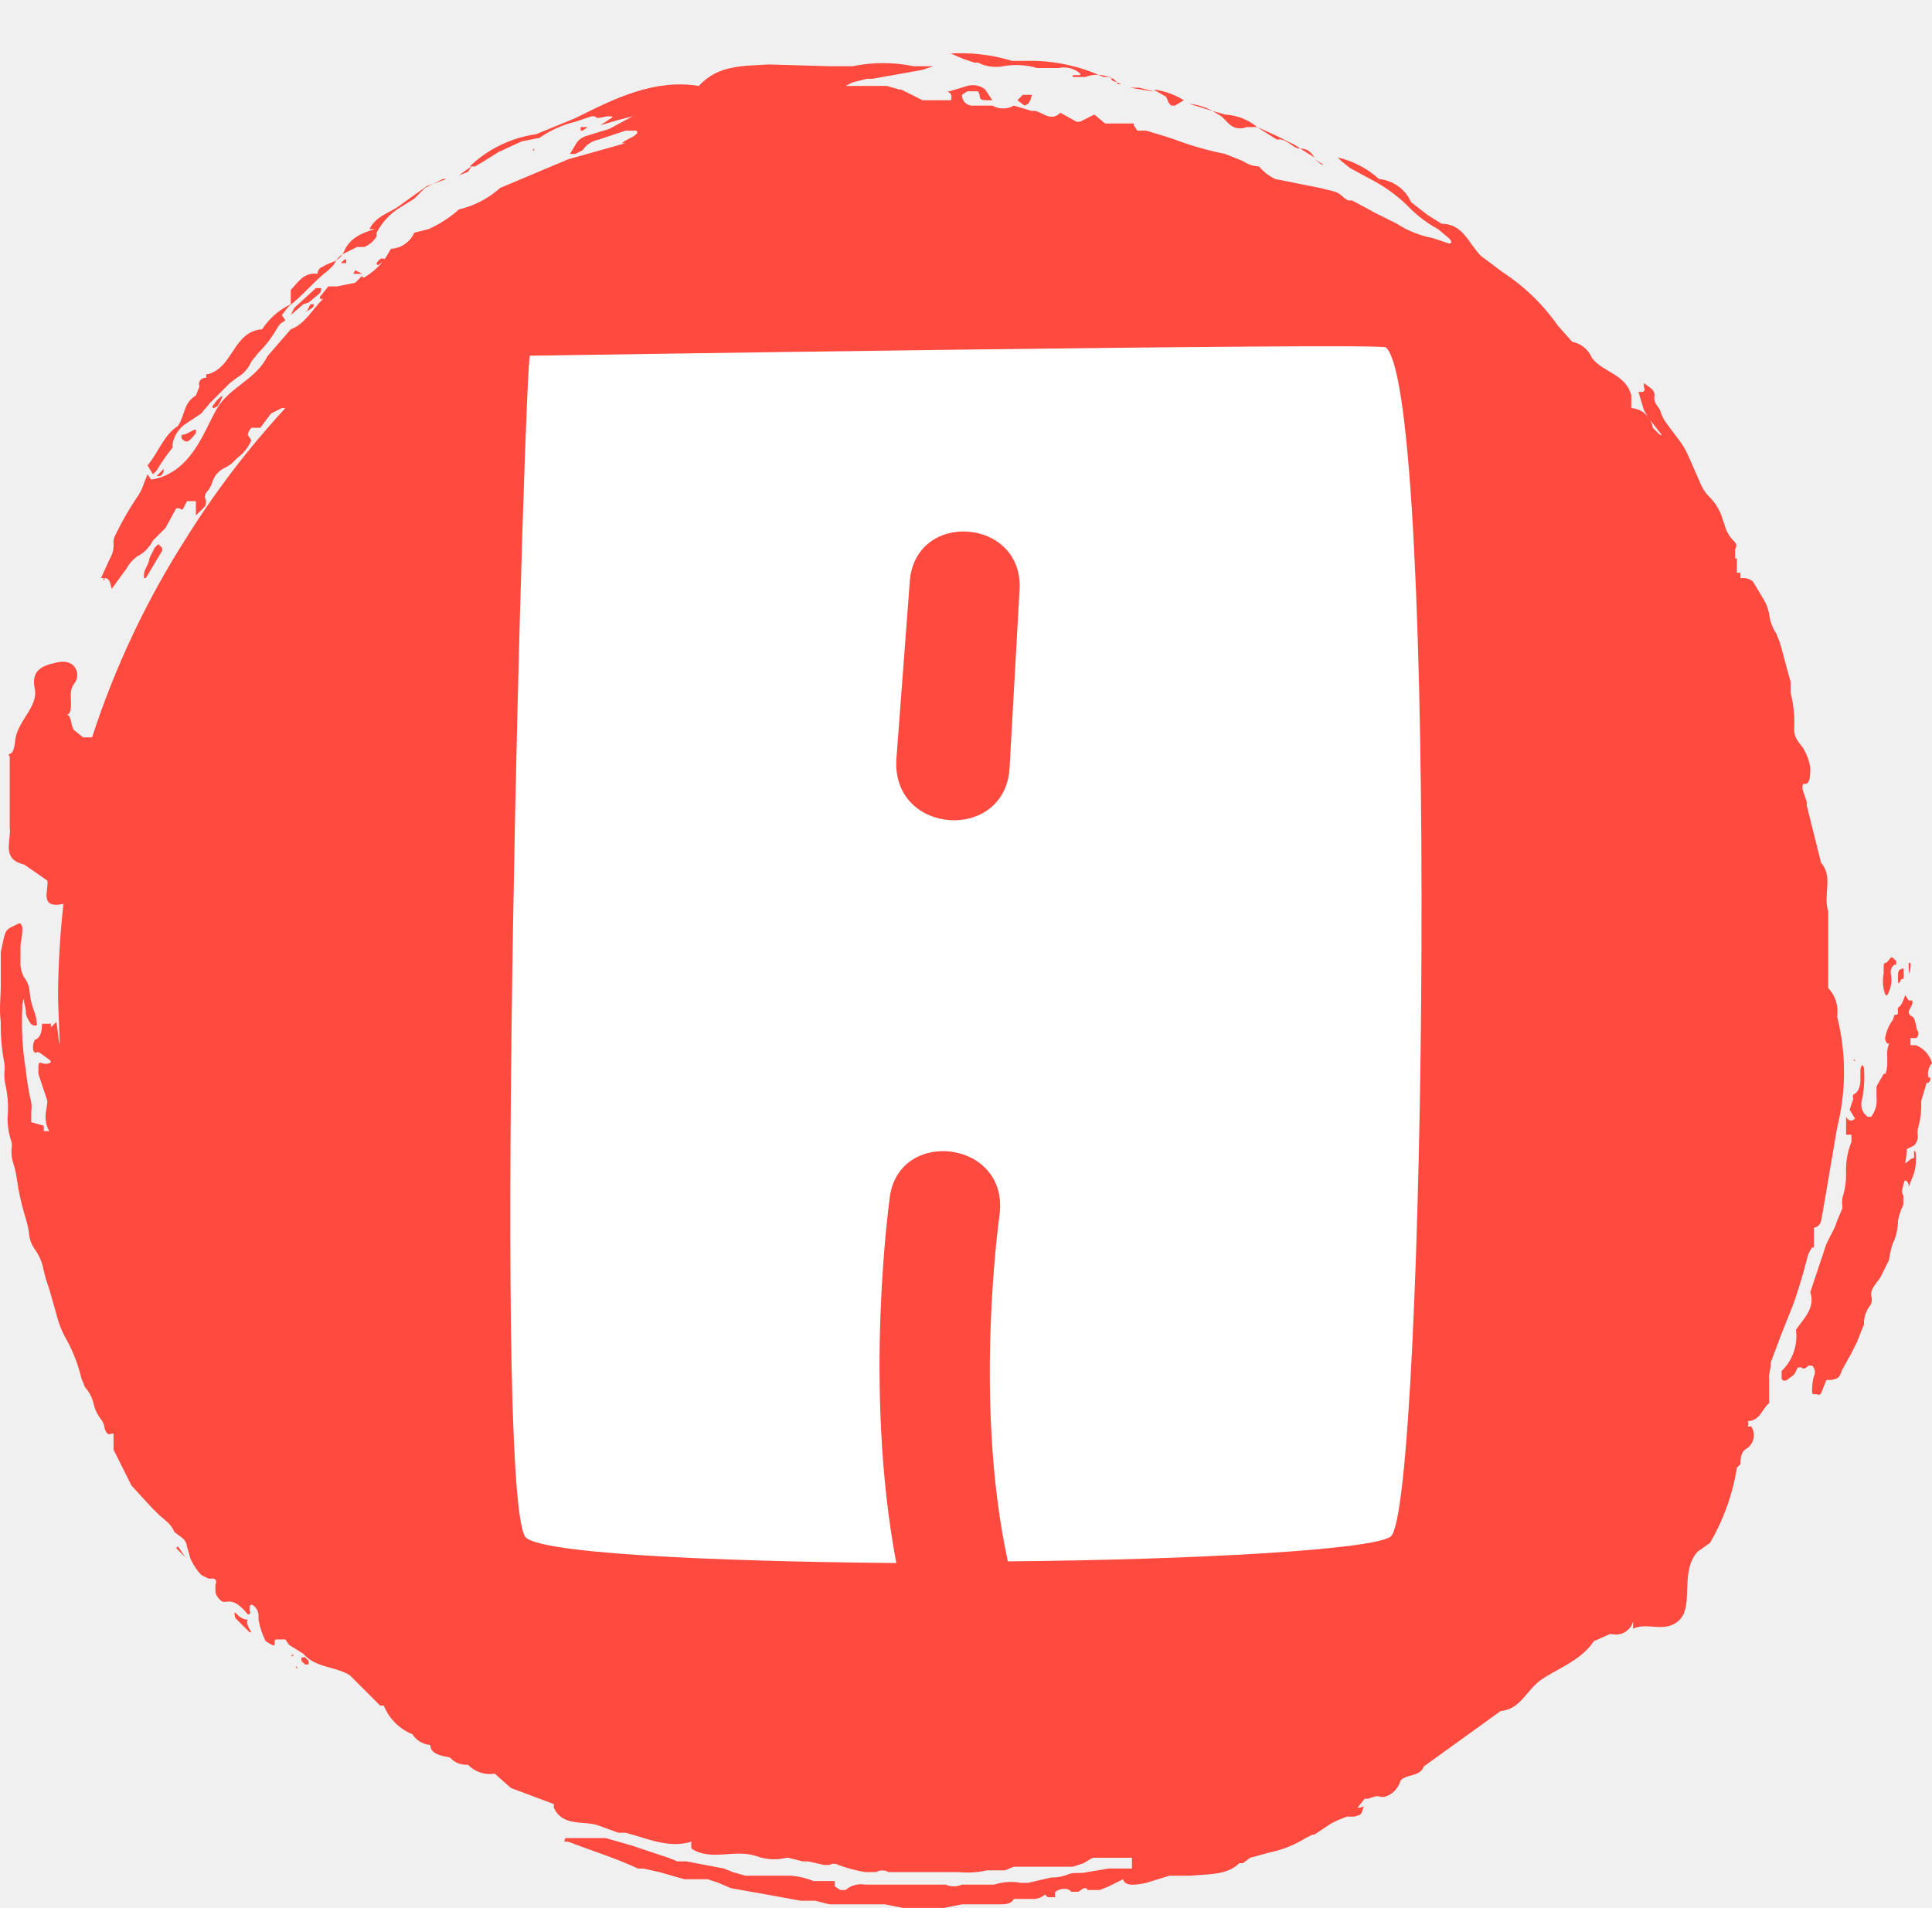
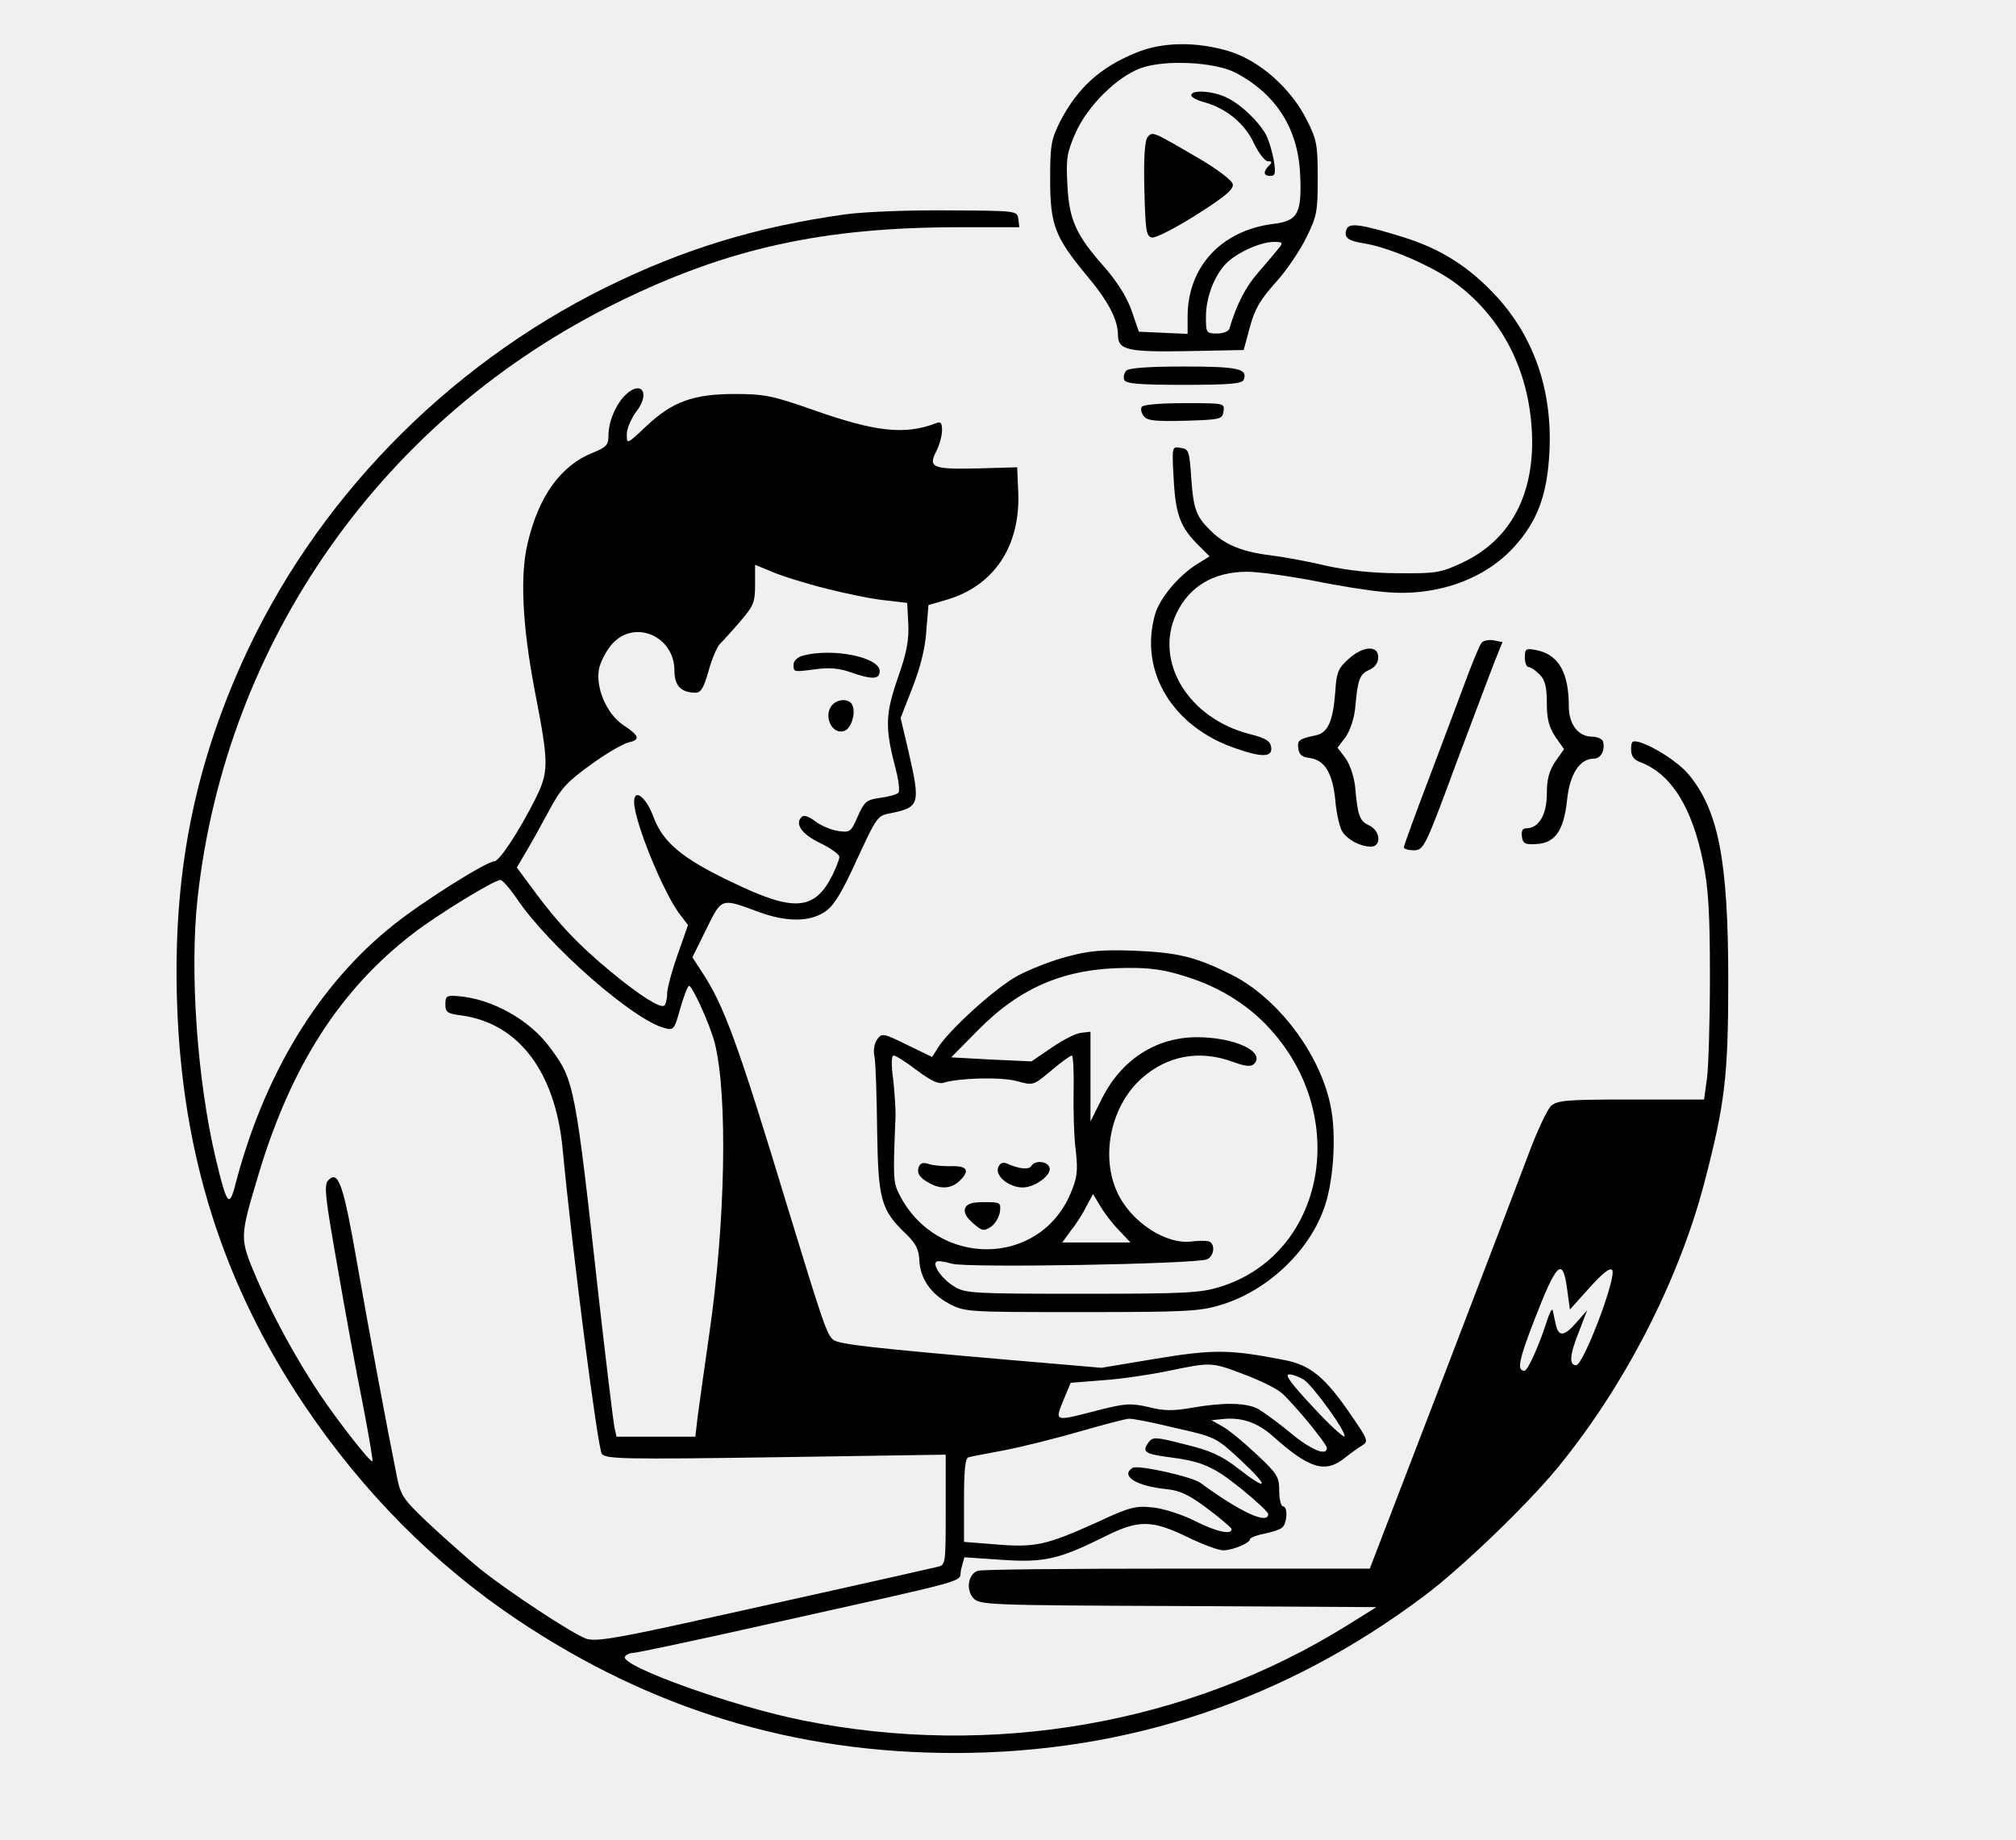
- <svg xmlns="http://www.w3.org/2000/svg" width="308.761" height="304.916" viewBox="0 0 106.008 104.687" class="css-1j8o68f" version="1.1" id="svg23">
-   <defs id="SvgjsDefs2684" />
-   <g id="SvgjsG2685" featurekey="rootContainer" transform="matrix(0.9820593,0,0,0.9820593,-0.05456052,0)" fill="#ff4a3f">
-     <g id="g17">
-       <path d="M19.8 15.3h.5l-.4-.2zm.5.1zm.8-.7c0 .1 0 .1.1.1l.4-.3c-.2-.1-.3-.1-.5.2zm.4-.2zm-4.1 2.3zm-.2.6l.3-.2c.1-.1.1-.2.1-.2h-.2l-.2.4c-.1-.1-.1 0 0 0zm2.2-2.9h-.1l-.2.2h.3zm-2.1 2.4l.6-.5c.1-.1.1-.2.1-.3h-.3l-1.2 1.1-.2.4.7-.6zm-1.1.8z" id="path3" />
-       <path d="M9.7 25v-.2a1.7 1.7 0 0 1 .7-1.1l.9-.6.5-.6.7-.7.4-.4.4-.3a1.9 1.9 0 0 0 .8-.9l.4-.5a5.9 5.9 0 0 0 1-1.3l.2-.3.3-.2-.2-.3.4-.5c.8-.6 1.4-1.4 2.2-2l.3-.3a1.4 1.4 0 0 1 .5-.6l.8-.4h.4a1.4 1.4 0 0 0 .7-.6V13a3.5 3.5 0 0 1 1.3-1.4l.8-.5.2-.2.4-.4 1-.5h.2l-1.1.4-1.4 1c-.6.5-1.4.6-1.8 1.4h.3c-.7.2-1.4.5-1.7 1.2s-.8.6-1.2.9a.4.4 0 0 0-.3.4c-.8-.1-1.1.5-1.5.9v.8a3.9 3.9 0 0 0-1.6 1.4c-1.6.1-1.6 2.1-3 2.5h-.1a.2.2 0 0 0 0 .2c-.3 0-.5.2-.4.5l-.2.5c-.7.4-.6 1.1-1 1.7-.8.5-1.1 1.5-1.7 2.2l.3.5.2-.2a11.6 11.6 0 0 1 .9-1.3zM53.9 3.3l.6.2h.2a2.2 2.2 0 0 0 1.4.2 4.1 4.1 0 0 1 1.9.1h1.2a1.4 1.4 0 0 1 1.2.3.1.1 0 0 1 0 .1H60a.1.1 0 0 0 0 .1h.7a1.8 1.8 0 0 1 1.3 0c.2 0 .1.1.2.2l.5.2h-.2c-.2-.4-.5-.4-.8-.4a9.7 9.7 0 0 0-4.3-.9h-.8A9.8 9.8 0 0 0 53 3h.2zm7.3 3.1zM50.3 4.7zm10.9 1.7h.2-.2zM19 14.7zm32.1-10zm17.6 2.2a.9.9 0 0 0 1 .2h.6a3.1 3.1 0 0 0-1.8-.7l-.7-.2.5.3zm-3.4-1.3c0 .1.1.2.2.3h.2l.5-.3a4.2 4.2 0 0 0-1.7-.6l.7.4zm7.4 2.7l.8.5c-.2-.3-.4-.5-.8-.5z" id="path5" />
-       <path d="M99 76.1l.6-1.6.6-1.5c.2-.5.6-1.8.8-2.6a1.7 1.7 0 0 1 .3-.7h.1v-1.1c.5-.1.4-.6.5-.9l.8-4.7a12.7 12.7 0 0 0 0-6.2 1.9 1.9 0 0 0-.5-1.6v-4.3c-.3-.9.3-1.9-.4-2.7L101 45a.4.4 0 0 0 0-.2l-.2-.6a.5.5 0 0 1 0-.4h.1c.3 0 .3-.5.3-.9a3 3 0 0 0-.4-1.1l-.3-.4a1.1 1.1 0 0 1-.2-.7 6.7 6.7 0 0 0-.2-2v-.6c-.2-.7-.4-1.5-.6-2.2l-.2-.5a2.5 2.5 0 0 1-.4-1.1 2.5 2.5 0 0 0-.3-.8l-.6-1a.8.8 0 0 0-.6-.2h-.1V32h-.2v-.8H97V31a.4.4 0 0 0 0-.1v-.2c.1-.2.1-.3-.1-.5a1.8 1.8 0 0 1-.4-.6l-.2-.6a2.9 2.9 0 0 0-.7-1.2 2.2 2.2 0 0 1-.5-.7l-.7-1.6a4.3 4.3 0 0 0-.6-1l-.6-.8a2.4 2.4 0 0 1-.4-.8l-.2-.3a.6.6 0 0 1-.1-.5.5.5 0 0 0-.2-.4l-.4-.3v.2c.1.2 0 .3-.1.3h-.2l.3 1 .3.5.7.9h-.1l-.2-.2-.2-.2a1.3 1.3 0 0 0-1.2-1.1v-.7c-.3-1.2-1.6-1.3-2.2-2.1a1.5 1.5 0 0 0-1.1-.9l-.8-.9a11.3 11.3 0 0 0-3.1-3l-.8-.6-.4-.3c-.7-.7-1-1.8-2.2-1.8l-.8-.5-.9-.7a2.2 2.2 0 0 0-1.8-1.3 5.1 5.1 0 0 0-2.3-1.2l.2.2.5.4 1.3.7a8.5 8.5 0 0 1 2.1 1.6 6.8 6.8 0 0 0 1.5 1.1l.6.5c.1.1.2.2.1.3H81l-.9-.3a5.6 5.6 0 0 1-2-.8l-1.2-.6-1.3-.7h-.2c-.3-.1-.4-.4-.8-.5l-.8-.2-2.5-.5a2.6 2.6 0 0 1-.9-.7 1.7 1.7 0 0 1-.9-.3l-1-.4a18.1 18.1 0 0 1-2.8-.8l-.6-.2-1-.3h-.5l-.2-.3v-.1h-1.6l-.6-.5-.4.2-.4.2h-.2l-.9-.5c-.6.6-1.1-.2-1.6-.1l-1-.3a1.2 1.2 0 0 1-1.2 0h-1.2a.6.6 0 0 1-.5-.6l.3-.2h.6a.7.7 0 0 1 .1.3c0 .2.2.2.5.2h.2l-.4-.6a1.1 1.1 0 0 0-1-.2l-1 .3H53c.3.2.2.3.2.5h-1.6l-.4-.2-.8-.4h-.1l-.7-.2h-2.3l.4-.2.8-.2h.3l1.7-.3 1.1-.2.6-.2h-1.1a8.4 8.4 0 0 0-3.4 0h-1.3L43 3.6c-1.4.1-2.8 0-3.9 1.2-2.5-.4-4.7.7-6.9 1.8l-2.2.9a6.7 6.7 0 0 0-3.7 1.8h.3l.5-.3.8-.5 1.3-.6 1-.2a6 6 0 0 1 2-.9l.9-.3h.2c.1.2.5 0 .7 0h.2c.1 0 .1.1 0 .1l-.6.4 1-.3.8-.2-1.3.7-1.3.4a1 1 0 0 0-.6.5l-.3.5h.3l.4-.2a1.4 1.4 0 0 1 .9-.6l1.5-.5h.5a.1.1 0 0 1 .1.2c-.2.2-.6.3-.8.5h.2l-3.2.9-3.8 1.6a5.2 5.2 0 0 1-2.3 1.2 6.6 6.6 0 0 1-1.7 1.1l-.8.2a1.5 1.5 0 0 1-1.3.9l-.3.5a3.7 3.7 0 0 1-1.2 1.1h-.1v-.1l-.2.2-.2.2-1 .2h-.5l-.4.5c-.1.1-.1.2 0 .2h.1c-.6.6-1 1.4-1.8 1.7L15 19.9c-.6 1.2-1.8 1.6-2.6 2.6s-1.4 3.9-3.9 4.3l-.2-.3-.2.5a2.7 2.7 0 0 1-.4.8 16.9 16.9 0 0 0-1.2 2.1.8.8 0 0 0-.1.5 1.4 1.4 0 0 1-.2.8l-.5 1.1h.2c.3 0 .3.3.4.6l.8-1.1a2.2 2.2 0 0 1 .6-.7 2 2 0 0 0 .9-.9l.3-.3.4-.4.6-1.1h.2c.1.1.1.1.2 0l.2-.4h.5v.8l.5-.5a.5.5 0 0 0 0-.5.4.4 0 0 1 .1-.3 1.5 1.5 0 0 0 .3-.5 1.3 1.3 0 0 1 .8-.9l.3-.2.3-.3a2.4 2.4 0 0 0 .8-1l-.2-.3c0-.1.1-.3.2-.4h.5l.6-.8.6-.3h.2a48.8 48.8 0 0 0-5.5 7.2h-.1.1a48.4 48.4 0 0 0-5.3 11.2h-.5l-.5-.4c-.2-.2-.1-.7-.4-.9h.1c.3-.5-.1-1.2.3-1.7s.1-1.4-.9-1.2-1.5.5-1.3 1.5-1 1.8-1.1 2.9-.5.5-.3.9v3.9c.1.8-.5 1.8.8 2.1l1.3.9c.1.5-.5 1.6.9 1.3a49.2 49.2 0 0 0-.3 5c0 1.1.1 2.2.1 3.3v-.4c-.1-.4-.1-.8-.2-1.3l-.3.3v-.2h-.5c0 .5-.1.8-.4.9a.9.9 0 0 0-.1.5c0 .1.1.3.2.2s.4.2.7.4-.2.3-.4.2-.2.1-.2.3v.3l.5 1.5c0 .3-.1.6-.1.9a1.7 1.7 0 0 0 .2.8h-.3v-.3l-.7-.2v-.6a1.5 1.5 0 0 0 0-.5 14.6 14.6 0 0 1-.3-1.8 16.6 16.6 0 0 1-.2-3.5.9.9 0 0 1 .1-.5v.2a2.9 2.9 0 0 1 .1.5.8.8 0 0 0 .1.4c.1.2.2.4.4.4s.1-.1.1-.2a2.1 2.1 0 0 0-.1-.5 4.2 4.2 0 0 1-.3-1.3 1.5 1.5 0 0 0-.3-.7 1.6 1.6 0 0 1-.2-.9v-.8c0-.3.1-.6.1-.9a.5.5 0 0 0-.1-.4h-.1c-.8.4-.7.2-1 1.6V55c0 .7-.1 1.4 0 2.1a10.8 10.8 0 0 0 .2 2.3 1.8 1.8 0 0 1 0 .5 3.1 3.1 0 0 0 .1.9 5.9 5.9 0 0 1 .1 1.3 3.9 3.9 0 0 0 .2 1.7 1.2 1.2 0 0 1 0 .4 2.1 2.1 0 0 0 .1.8 4.9 4.9 0 0 1 .2.9 14 14 0 0 0 .5 2.2 5 5 0 0 1 .2 1 1.7 1.7 0 0 0 .3.7 2.9 2.9 0 0 1 .5 1.2 8.5 8.5 0 0 0 .3 1l.4 1.4a5.4 5.4 0 0 0 .6 1.5 8.5 8.5 0 0 1 .8 2.1l.2.5a2.1 2.1 0 0 1 .5 1 2.1 2.1 0 0 0 .4.8 1 1 0 0 1 .2.5c.1.3.2.4.4.3h.1v.9l.5 1 .5 1 1.1 1.2.4.4c.3.3.7.5.9 1l.4.3a.7.7 0 0 1 .3.5l.2.7a3.3 3.3 0 0 0 .6.9l.4.2h.3a.2.2 0 0 1 .1.3 2.5 2.5 0 0 0 0 .5.9.9 0 0 0 .4.5h.2c.4-.1.8.2 1.2.7h.1c0-.1.1-.1 0-.2v-.2c0-.1.1-.2.2-.1a.7.7 0 0 1 .3.6v.2a4.3 4.3 0 0 0 .4 1.2c.5.3.5.3.5.1s0-.2.2-.2h.4l.2.3.8.5c.7.8 1.8.7 2.6 1.2l1.7 1.7h.2a2.9 2.9 0 0 0 1.6 1.6 1.3 1.3 0 0 0 1 .6c0 .5.6.6 1.1.7a1.2 1.2 0 0 0 .8.4h.2a1.7 1.7 0 0 0 1.5.5l.9.8 2.4.9v.2c.5 1.1 1.7.7 2.5 1l1.1.4h.4c1.2.3 2.4.9 3.7.5a.7.7 0 0 0 0 .4c1.1.7 2.4 0 3.6.4a2.9 2.9 0 0 0 1.7.1h.1l.8.2h.3l.9.2h.3a.5.5 0 0 1 .5 0 7.9 7.9 0 0 0 1.5.4h.6a.7.7 0 0 1 .7 0h3.9a5 5 0 0 0 1.6-.1h1l.5-.2H60l.6-.2.5-.3h2.2v.6H62l-1.2.2c-.4.1-.7 0-1 .1a2.4 2.4 0 0 1-1 .2l-1.3.3h-.4a3.1 3.1 0 0 0-1.5.1h-1.8a1.1 1.1 0 0 1-.9 0h-4.5a1.3 1.3 0 0 0-1.1.3H47l-.3-.2v-.3h-1.2a4.1 4.1 0 0 0-1.3-.3h-2.5l-.7-.2-.5-.2-2.1-.4h-.5l-.5-.2-2.1-.7-1.4-.4h-2.2c-.1 0-.1.1-.1.2h.2c1.3.5 2.6.9 3.9 1.5h.3l.9.2 1.4.4h1.3l.6.2.7.3 1.7.3 1.1.2 1.1.2h.8l.8.2h3.1l1 .2h2.3l1-.2H56c.4 0 .6-.1.7-.3h1a1 1 0 0 0 .8-.3c-.1.1 0 .1.1.2h.4v-.2c0-.1 0-.1.2-.2s.6-.1.7.1h.4l.3-.2c.2 0 .2 0 .2.1h.7l.5-.2.8-.4c.1.3.4.4 1.3.2l1.3-.4h1.2c.9-.1 2 0 2.7-.7h.2l.4-.3 1.1-.3a6.1 6.1 0 0 0 2-.8l.4-.2h.1l.9-.6.4-.2.5-.2h.4c.4-.1.4-.1.5-.4s0-.1-.2-.1h-.1l.4-.5h.2c.3-.1.5-.2.7-.1h.2a1.3 1.3 0 0 0 .9-.9c.3-.4 1.1-.2 1.3-.8l4.3-3.1c1.1-.1 1.4-1.1 2.2-1.7s2.3-1.1 3-2.2l.9-.4h.1a1 1 0 0 0 1.2-.7v.4c.8-.4 1.8.3 2.6-.5s0-2.7 1-3.8l.7-.5a12.1 12.1 0 0 0 1.5-4.2l.2-.2c0-.3 0-.7.4-.9a.9.9 0 0 0 .2-1.2h-.2a.3.3 0 0 0 0-.3c.7 0 .8-.7 1.2-1V77a.5.5 0 0 1 0-.2 3.8 3.8 0 0 0 .1-.7zM5.9 32.2z" id="path7" />
-       <path d="M26.4 9.3l-.3.2-.4.3.5-.2zm6.1-2h.1l.3-.2h-.4zm-2.6 1l-.1.1h.1v-.1zm-1.5 1.4zm1.3-.2zm-6.3 3.1zM9.2 26.2l-.4.4H9a.4.4 0 0 0 .2-.4zm3-3.5a2.1 2.1 0 0 0 .3-.6 1.5 1.5 0 0 0-.5.5c-.1.1-.1.2 0 .2zM11 24.2V24c-.2 0-.5.3-.8.3v.2c.3.3.4.2.8-.3zm3 66.2zM73.9 9.2h.1l-.5-.3zm-2.5-1.4c.5-.1.8.4 1.2.5h.1l-.3-.2-1-.5-1.1-.5.3.2zM52.8 3.1zm11.7 2h-.1l-1.2-.2h.5zm2 .7l1.3.4a3.3 3.3 0 0 0-1.3-.4zm-9 0a1 1 0 0 0 .2-.5h-.5l-.3.3.4.3zm9 1.6zM49.9 4.2zm2.9.7zM48.5 4zm13.8 2.1a.5.5 0 0 0 0 .1zm44.8 52.3h-.3V58h.3c.1 0 .2-.3.1-.4s-.1-.7-.3-.8a.3.3 0 0 1-.2-.3l.2-.4a.4.4 0 0 0 0-.2h-.2l-.2-.3c-.1.3-.2.6-.4.7a.5.5 0 0 0 0 .2c0 .1 0 .2-.1.2h-.1a1.1 1.1 0 0 1-.1.3 2.3 2.3 0 0 0-.4.9.4.4 0 0 0 .1.4h.1a1.7 1.7 0 0 0-.1.8v.4a1.8 1.8 0 0 1-.1.5h-.1l-.4.7v.6a1.5 1.5 0 0 1-.3 1.1h-.2l-.2-.2a.9.9 0 0 1-.1-.8 6.5 6.5 0 0 0 .1-1.7c0-.1-.1-.2-.1-.2a.5.5 0 0 0-.1.3v.6c0 .2-.1.6-.3.7s-.1.2-.1.3l-.2.6.3.5c-.2.2-.4.1-.5-.1v1h.3v.4a4.2 4.2 0 0 0-.3 1.4 3.3 3.3 0 0 0 0 .4 4 4 0 0 1-.2 1.3 2 2 0 0 0 0 .6l-.3.7a3.2 3.2 0 0 1-.3.7l-.3.6-.9 2.7c.3.9-.4 1.5-.8 2.1a2.7 2.7 0 0 1-.8 2.3v.4c0 .1.1.2.3.1l.4-.3.2-.4h.2c.1.1.2.1.4-.1h.2a.5.5 0 0 1 .1.6 2.9 2.9 0 0 0-.1.8c0 .1 0 .2.1.2h.2c.1.1.2 0 .3-.3l.2-.5h.3c.4-.1.4-.1.6-.6l.5-.9.3-.6.4-1a1.6 1.6 0 0 1 .3-1 .6.6 0 0 0 .1-.6c0-.2 0-.3.2-.6l.3-.4.5-1a4.7 4.7 0 0 1 .2-.9 3 3 0 0 0 .3-1.3 3.8 3.8 0 0 1 .3-.9v-.5c-.1-.2-.1-.2 0-.6s.1-.2.2-.2a.4.4 0 0 1 .1.3l.2-.5a2.3 2.3 0 0 0 .2-.9v-.3c0-.1 0-.3-.1-.3v.4c-.2 0-.3.2-.5.3a6.4 6.4 0 0 0 .1-.8l.4-.2a.7.7 0 0 0 .2-.6 1.4 1.4 0 0 1 0-.3 4.8 4.8 0 0 0 .2-1.4v-.2l.3-1h.1a.3.3 0 0 0 .1-.3h-.1a.9.9 0 0 1 .2-.8 1.5 1.5 0 0 0-.9-1zm-1.2 7.8zm-.2-9.9zm0 0zM9.1 30.8a.3.3 0 0 0 0-.2l-.2-.2-.2.2-.3.6c0 .3-.3.6-.3.9v.2h.1zm96.3 24.8h.1a1.7 1.7 0 0 0 .2-1.2.5.5 0 0 1 .2-.5h.1v-.2l-.2-.2h-.1c-.1.1-.2.3-.3.3s-.1.1-.1.3v.3a2.2 2.2 0 0 0 .1 1.2zM13.2 90.1c-.1 0 0 .2 0 .3l.8.8h.1c-.2-.3-.3-.6-.2-.7a.9.9 0 0 1-.5-.2zm.8.3zm92.3-35.7h.1a2 2 0 0 0 0-.6c-.3.1-.3.1-.3.6s.1.1.2 0z" id="path9" />
-       <path d="M106.7 62a.6.6 0 0 0 .1-.5c0-.1-.1-.2-.1-.1h-.2v.2c0 .4.1.5.2.4zm.1-8.2h-.1v.6a1 1 0 0 0 .1-.6zM17.1 92.6h-.2v.2l.2.2h.2v-.2zm86.6-33.3c0-.1 0-.1-.1-.1zM9.9 86.5l.5.5-.4-.6z" id="path11" />
-       <circle cx="10.5" cy="87.1" transform="rotate(-24.8 10.4 87.159)" id="circle13" />
-       <path d="M9.7 30.1h-.1v.2-.2h.1zm83.2-6.6l-.2-.3h-.1zm-14.7 77.1zM5.9 32.2zm-.1.2a.3.3 0 0 0 .1-.2v.2zm1.9-4.9zM61.5 2.4zm42.8 58.2v.1-.1zM16.4 92.5h-.1c.1.1.2 0 .1-.1zm.2.7h.1l-.1-.1v.1zm73.9-71.3zm15.2 34.4zM14.6 91.7zm92.1-37zm-.8 11.4zM34.6 0z" id="path15" />
-     </g>
-   </g>
-   <g id="SvgjsG2686" featurekey="nameFeature-0" transform="matrix(2.284354,0,0,2.284354,27.98006,-5.60952)" fill="#ffffff">
-     <path d="M9.6 16.48 l-0.32 4.24 c-0.08 1.8 2.6 1.96 2.72 0.2 l0.24 -4.28 c0.12 -1.76 -2.56 -1.96 -2.64 -0.16 z M0.48 11 l0 0 c0.04 0 20.48 -0.32 20.56 -0.2 c1.28 1.12 0.96 27.8 0.12 28.56 c-0.4 0.32 -4.64 0.56 -9.2 0.6 c-0.84 -3.84 -0.2 -8.32 -0.2 -8.32 c0.24 -1.8 -2.44 -2.12 -2.64 -0.4 c0 0.04 -0.64 4.52 0.16 8.76 c-4.56 -0.04 -8.68 -0.24 -8.92 -0.64 c-0.8 -1.44 0 -28.28 0.12 -28.36 z" id="path20" />
+ <svg xmlns="http://www.w3.org/2000/svg" version="1.0" width="550pt" height="502pt" viewBox="0 0 550 502" preserveAspectRatio="xMidYMid meet">
+   <g transform="translate(0,502) scale(0.1,-0.1)" fill="#000000" stroke="none">
+     <path d="M3099 4876 c-98 -40 -159 -96 -206 -186 -25 -50 -28 -64 -28 -160 0 -124 13 -157 100 -262 59 -70 85 -121 85 -162 0 -41 26 -47 191 -44 l152 3 17 63 c13 49 29 75 69 120 29 31 66 86 84 122 30 60 32 73 32 165 0 91 -3 105 -30 158 -43 86 -128 161 -211 187 -90 27 -183 26 -255 -4z m271 -54 c111 -58 171 -152 177 -277 5 -108 -6 -128 -74 -136 -141 -18 -233 -117 -233 -253 l0 -47 -67 3 -66 3 -19 55 c-12 36 -37 77 -73 119 -80 90 -98 130 -103 227 -4 73 -1 88 23 143 33 73 112 151 177 175 66 24 201 17 258 -12z m119 -479 c-8 -10 -33 -40 -56 -66 -35 -40 -60 -89 -79 -154 -2 -7 -17 -13 -34 -13 -29 0 -30 2 -30 45 0 52 21 109 53 144 28 30 93 60 131 61 26 0 27 -2 15 -17z" />
+     <path d="M3250 4760 c0 -5 16 -14 36 -19 60 -17 110 -58 135 -112 13 -27 30 -49 38 -49 12 0 12 -3 3 -12 -17 -17 -15 -28 4 -28 13 0 15 7 9 43 -4 23 -13 53 -20 67 -19 37 -70 86 -109 104 -37 18 -96 22 -96 6z" />
+     <path d="M3131 4646 c-8 -9 -11 -57 -9 -142 3 -115 5 -129 21 -132 10 -2 64 26 121 62 81 51 103 71 99 84 -2 10 -43 41 -91 69 -128 75 -128 75 -141 59z" />
+     <path d="M2305 4435 c-242 -34 -439 -94 -654 -200 -437 -217 -793 -584 -990 -1021 -134 -298 -189 -586 -178 -928 13 -415 125 -769 348 -1101 159 -236 354 -433 581 -585 365 -244 755 -363 1193 -363 471 0 902 144 1281 429 98 73 276 244 359 344 183 221 333 511 404 780 57 218 66 293 66 555 0 328 -27 465 -109 563 -28 33 -92 74 -133 87 -20 5 -23 3 -23 -20 0 -18 7 -28 26 -35 84 -32 141 -124 171 -275 14 -69 18 -141 18 -310 0 -121 -4 -246 -8 -277 l-8 -58 -199 0 c-174 0 -200 -2 -218 -17 -11 -10 -41 -74 -66 -143 -26 -69 -133 -349 -238 -623 l-191 -497 -527 0 c-290 0 -534 -2 -543 -6 -26 -10 -32 -51 -12 -74 17 -19 37 -20 559 -22 l541 -3 -80 -50 c-432 -269 -970 -363 -1485 -259 -191 38 -500 149 -485 174 3 5 13 10 22 10 9 0 170 34 357 76 596 133 529 114 538 152 l9 33 103 -7 c116 -8 156 2 281 64 91 46 128 45 225 -2 41 -20 84 -36 97 -36 26 0 73 20 73 30 0 4 17 11 38 15 20 4 43 11 50 17 14 12 16 58 2 58 -5 0 -10 19 -10 42 0 38 -5 47 -62 100 -35 33 -76 67 -93 76 l-30 17 29 3 c52 6 97 -9 139 -47 100 -89 143 -102 197 -58 15 12 36 27 46 33 18 11 16 16 -28 80 -72 106 -112 139 -183 153 -148 29 -193 30 -350 4 l-150 -25 -245 21 c-382 33 -469 43 -486 55 -18 13 -30 50 -125 361 -137 452 -174 553 -236 646 l-24 37 38 77 c43 87 39 85 145 46 72 -26 133 -27 175 -1 24 14 43 43 78 117 71 153 66 146 109 155 75 16 77 25 45 166 l-22 93 32 82 c21 53 35 107 38 154 l6 72 51 15 c128 38 200 146 194 293 l-3 68 -105 -3 c-124 -3 -139 2 -116 46 9 17 16 43 16 58 0 21 -4 25 -17 19 -85 -32 -163 -24 -336 37 -108 38 -132 43 -212 43 -114 0 -171 -21 -242 -88 -53 -50 -53 -50 -53 -22 0 16 12 43 26 62 41 53 11 89 -34 41 -25 -28 -42 -70 -42 -108 0 -24 -6 -30 -42 -45 -87 -34 -148 -118 -178 -245 -22 -89 -15 -227 19 -405 39 -201 39 -220 0 -298 -44 -87 -97 -167 -110 -167 -21 0 -195 -109 -276 -174 -205 -163 -355 -411 -433 -716 -15 -55 -22 -44 -51 77 -51 214 -72 512 -50 712 77 703 507 1313 1146 1626 301 148 561 205 932 205 l164 0 -3 23 c-3 22 -4 22 -193 23 -107 1 -229 -4 -280 -11z m-51 -1021 c55 -14 128 -29 161 -32 l60 -7 3 -57 c2 -44 -4 -79 -29 -149 -34 -99 -35 -135 -5 -249 8 -30 11 -59 7 -63 -5 -5 -27 -11 -50 -14 -37 -5 -43 -10 -61 -51 -19 -43 -21 -44 -55 -39 -19 3 -47 15 -62 27 -16 12 -30 17 -36 11 -19 -19 0 -47 50 -71 29 -14 53 -31 53 -38 0 -7 -9 -29 -19 -50 -49 -97 -105 -101 -274 -19 -137 65 -189 109 -215 180 -20 53 -52 77 -52 39 0 -54 83 -256 128 -311 l19 -25 -28 -80 c-16 -45 -29 -93 -29 -108 0 -15 -4 -29 -8 -32 -12 -7 -66 27 -147 94 -88 73 -139 127 -204 214 l-51 69 27 46 c15 25 43 76 63 113 30 56 48 76 111 121 41 30 87 57 103 61 34 8 31 18 -14 48 -45 30 -75 101 -66 152 4 20 20 51 36 69 61 68 170 22 170 -73 0 -41 18 -60 58 -60 14 0 22 13 35 59 9 33 23 66 31 74 8 8 33 35 55 61 37 43 41 52 41 101 l0 54 46 -19 c25 -11 92 -32 148 -46z m-844 -846 c87 -129 319 -332 403 -353 25 -7 27 -4 43 54 10 34 20 61 24 61 9 0 58 -108 70 -156 36 -144 29 -492 -15 -794 -14 -96 -28 -199 -32 -228 l-6 -52 -108 0 -107 0 -6 27 c-3 16 -22 172 -42 348 -65 587 -67 597 -133 686 -55 76 -159 134 -251 141 -31 3 -35 0 -35 -22 0 -22 5 -26 47 -31 154 -23 253 -154 273 -364 26 -277 96 -819 107 -832 12 -14 61 -15 476 -9 l462 7 0 -150 c0 -148 0 -151 -22 -156 -54 -13 -530 -119 -722 -161 -166 -36 -214 -43 -237 -35 -37 13 -210 127 -289 190 -33 27 -95 82 -138 122 -74 70 -79 78 -90 134 -29 145 -74 386 -108 580 -37 213 -51 253 -78 225 -13 -13 -9 -45 25 -238 21 -122 52 -291 69 -374 16 -84 28 -153 26 -155 -5 -5 -93 108 -143 182 -66 99 -129 215 -173 317 -47 112 -47 108 6 286 89 295 222 502 421 655 66 51 221 146 238 146 6 0 26 -23 45 -51z m2866 -1070 l7 -51 53 59 c35 39 56 56 62 49 15 -14 -78 -260 -98 -260 -20 0 -18 28 9 95 l21 55 -28 -32 c-35 -40 -50 -42 -58 -5 -3 15 -7 32 -8 37 -2 6 -9 -8 -16 -30 -21 -66 -52 -135 -61 -135 -21 0 -16 27 26 136 63 163 79 177 91 82z m-882 -228 c43 -16 90 -39 104 -52 37 -34 122 -138 122 -149 0 -23 -44 -5 -100 42 -34 28 -74 57 -88 65 -33 17 -94 18 -180 3 -51 -9 -77 -9 -119 2 -49 11 -63 10 -138 -9 -119 -31 -118 -32 -94 27 l20 48 87 7 c48 3 128 15 177 25 121 25 119 25 209 -9z m164 -15 c27 -20 115 -142 110 -154 -1 -5 -41 31 -86 80 -60 64 -78 89 -65 89 10 0 28 -7 41 -15z m-352 -131 c111 -25 112 -26 180 -89 79 -74 74 -86 -9 -21 -44 34 -74 48 -144 65 -82 21 -88 21 -100 5 -18 -25 -9 -31 50 -39 96 -12 126 -25 202 -86 41 -33 75 -65 75 -70 0 -30 -76 5 -185 85 -23 17 -171 50 -185 41 -35 -22 11 -50 92 -58 38 -4 61 -15 112 -53 36 -27 65 -52 66 -56 1 -17 -43 -7 -102 23 -34 17 -84 33 -113 36 -47 5 -63 1 -151 -40 -137 -62 -169 -70 -275 -61 l-89 7 0 114 c0 82 3 115 13 117 6 2 50 10 97 19 47 9 139 32 205 51 66 19 127 35 135 35 8 1 65 -10 126 -25z" />
+     <path d="M2190 3231 c-14 -4 -25 -14 -25 -24 0 -21 -1 -21 60 -13 36 5 64 3 95 -8 60 -21 80 -20 80 3 0 38 -130 64 -210 42z" />
+     <path d="M2272 3098 c-28 -28 -3 -85 32 -72 18 7 31 46 22 69 -7 18 -37 20 -54 3z" />
+     <path d="M3674 4395 c-9 -22 2 -32 47 -39 70 -11 191 -64 252 -110 133 -100 206 -254 207 -432 0 -157 -67 -272 -192 -330 -58 -27 -72 -29 -173 -28 -72 0 -141 8 -200 21 -49 12 -117 24 -150 28 -74 9 -121 28 -158 63 -43 41 -51 60 -57 147 -5 75 -7 80 -29 83 -24 4 -24 4 -19 -85 5 -96 18 -132 68 -181 l30 -30 -34 -21 c-51 -32 -103 -94 -115 -138 -44 -156 49 -308 223 -366 70 -24 98 -23 94 4 -2 17 -15 25 -58 36 -167 42 -262 197 -201 328 35 75 102 115 194 115 29 0 109 -11 178 -24 68 -14 156 -28 194 -31 139 -14 273 32 355 122 64 70 91 142 97 258 9 167 -41 314 -145 427 -74 80 -151 129 -254 161 -113 35 -147 40 -154 22z" />
+     <path d="M3073 4009 c-6 -6 -9 -18 -6 -25 4 -11 38 -14 163 -14 125 0 159 3 163 14 12 30 -16 36 -163 36 -95 0 -150 -4 -157 -11z" />
+     <path d="M3115 3910 c-4 -6 -1 -18 6 -26 9 -12 33 -14 113 -12 96 3 101 4 104 26 3 22 2 22 -107 22 -65 0 -112 -4 -116 -10z" />
+     <path d="M4042 3266 c-5 -6 -20 -42 -35 -81 -14 -38 -60 -160 -101 -269 -42 -110 -76 -203 -76 -208 0 -4 12 -8 28 -8 26 1 30 7 115 238 49 130 97 258 107 283 l19 47 -25 5 c-13 2 -28 -1 -32 -7z" />
+     <path d="M3679 3222 c-28 -25 -33 -37 -36 -88 -6 -81 -20 -113 -52 -120 -48 -10 -52 -14 -49 -36 2 -17 11 -24 30 -26 42 -5 64 -42 71 -116 3 -36 12 -74 19 -85 14 -22 49 -41 78 -41 30 0 26 44 -5 58 -26 12 -31 26 -38 106 -3 27 -14 60 -26 77 l-22 29 22 29 c12 17 23 50 26 77 7 80 12 94 38 106 16 7 25 19 25 35 0 33 -41 31 -81 -5z" />
+     <path d="M4160 3226 c0 -14 5 -26 10 -26 6 0 19 -9 30 -20 15 -15 20 -33 20 -78 0 -44 6 -66 23 -92 l24 -34 -24 -34 c-17 -26 -23 -49 -23 -88 0 -57 -22 -94 -56 -94 -10 0 -14 -7 -12 -22 2 -19 9 -23 38 -21 52 2 76 36 85 118 7 73 35 115 73 115 20 0 32 24 25 48 -3 6 -16 12 -29 12 -38 0 -64 33 -64 83 0 92 -28 141 -88 153 -29 6 -32 4 -32 -20z" />
+     <path d="M2912 2410 c-40 -10 -101 -34 -135 -52 -60 -32 -188 -148 -219 -198 l-15 -24 -68 33 c-65 32 -69 33 -82 15 -8 -11 -11 -30 -7 -49 3 -17 6 -107 7 -200 3 -190 10 -216 80 -283 25 -24 34 -42 35 -69 2 -51 31 -93 81 -120 44 -23 49 -23 362 -23 287 0 323 2 381 20 122 37 234 140 278 257 28 71 37 205 20 286 -29 142 -143 293 -269 357 -98 49 -146 61 -266 66 -89 3 -124 0 -183 -16z m325 -55 c96 -30 178 -83 239 -155 208 -243 131 -605 -147 -691 -54 -17 -96 -19 -377 -19 -296 0 -319 1 -349 20 -32 19 -59 57 -49 67 3 4 23 1 43 -5 42 -12 665 -1 696 12 20 9 23 42 5 49 -7 2 -27 2 -44 0 -72 -11 -170 53 -207 136 -45 101 -15 236 69 310 70 61 156 77 247 44 35 -13 50 -14 58 -6 33 33 -53 73 -155 73 -112 0 -206 -61 -259 -166 l-32 -64 0 122 0 123 -25 -3 c-14 -1 -50 -19 -80 -40 l-56 -38 -109 5 -110 6 75 76 c115 116 236 167 402 168 66 1 106 -5 165 -24z m-736 -255 c39 -29 60 -39 74 -34 43 13 157 16 200 4 44 -12 44 -12 93 29 26 22 52 41 56 41 4 0 6 -44 5 -97 -1 -54 1 -127 6 -163 6 -57 4 -73 -15 -118 -86 -200 -364 -201 -466 -2 -17 34 -18 42 -11 210 1 19 -2 65 -6 103 -6 42 -5 67 1 67 6 0 34 -18 63 -40z m552 -437 l31 -33 -93 0 -93 0 24 33 c14 17 33 47 42 66 l18 33 20 -33 c11 -19 34 -49 51 -66z" />
+     <path d="M2507 1837 c-7 -18 2 -31 30 -46 32 -17 60 -14 83 9 27 27 18 40 -28 38 -20 0 -47 2 -58 6 -14 5 -23 3 -27 -7z" />
+     <path d="M2723 1834 c-8 -23 30 -54 67 -54 34 0 81 35 73 55 -6 17 -39 20 -49 4 -6 -11 -33 -9 -66 6 -12 5 -20 2 -25 -11z" />
+     <path d="M2633 1723 c-4 -11 3 -24 21 -40 25 -22 30 -23 50 -10 11 8 22 26 24 41 3 25 1 26 -43 26 -33 0 -47 -4 -52 -17z" />
  </g>
</svg>
